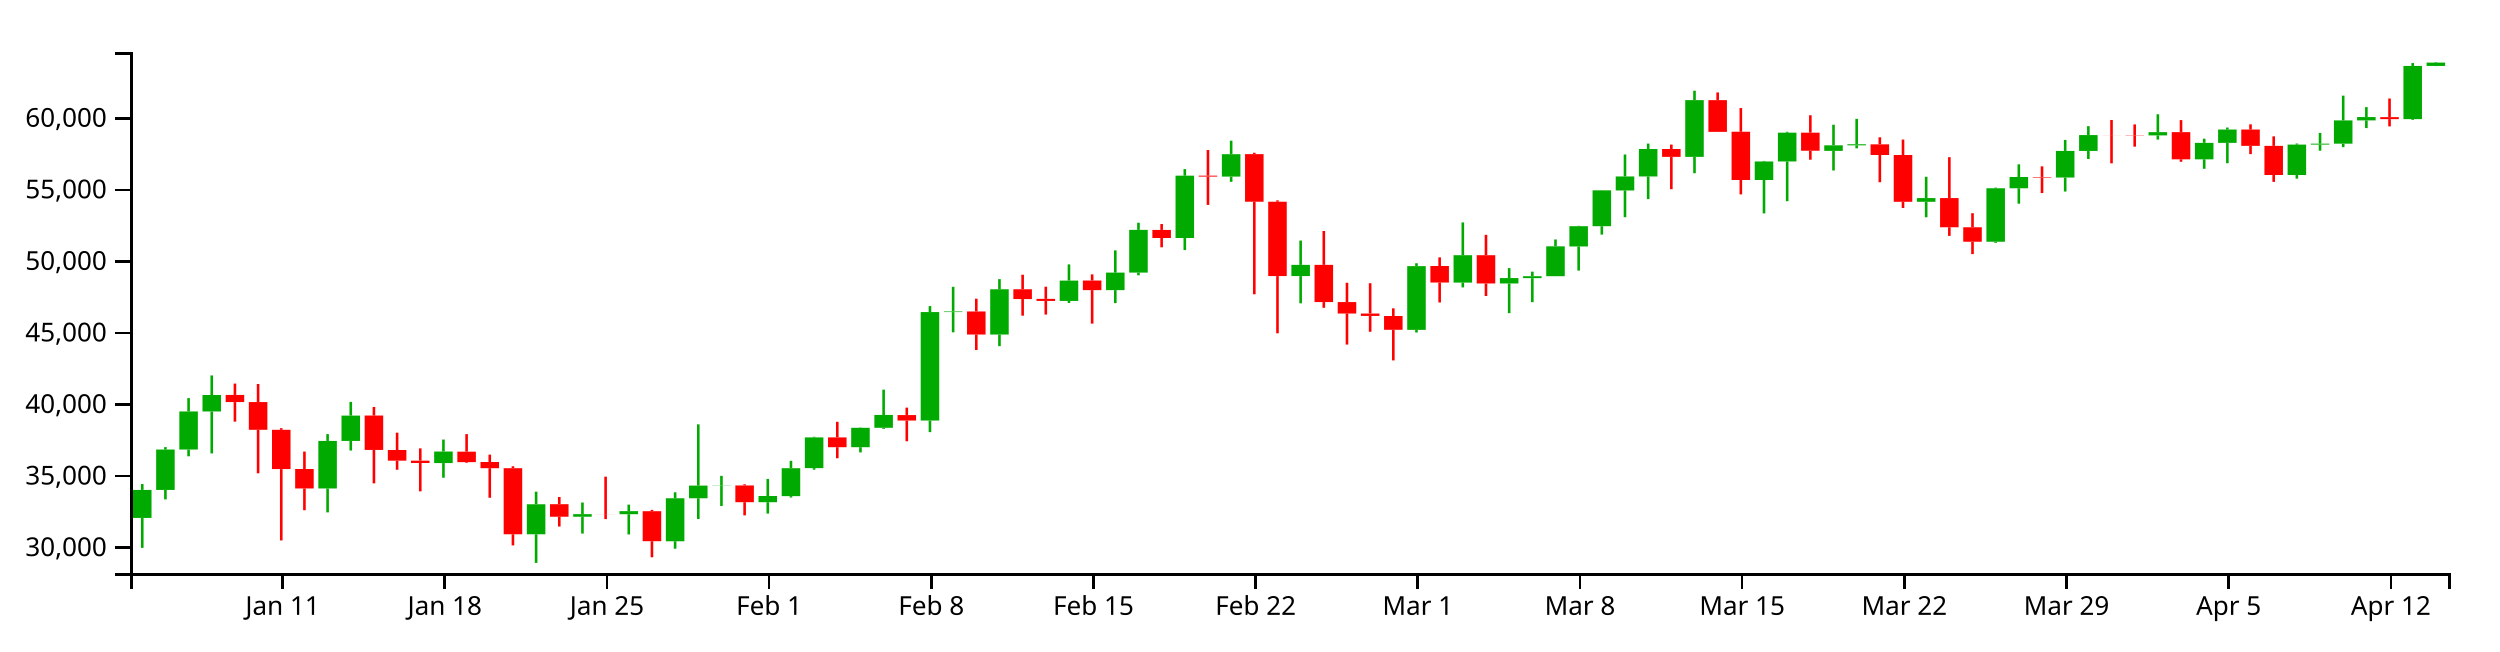
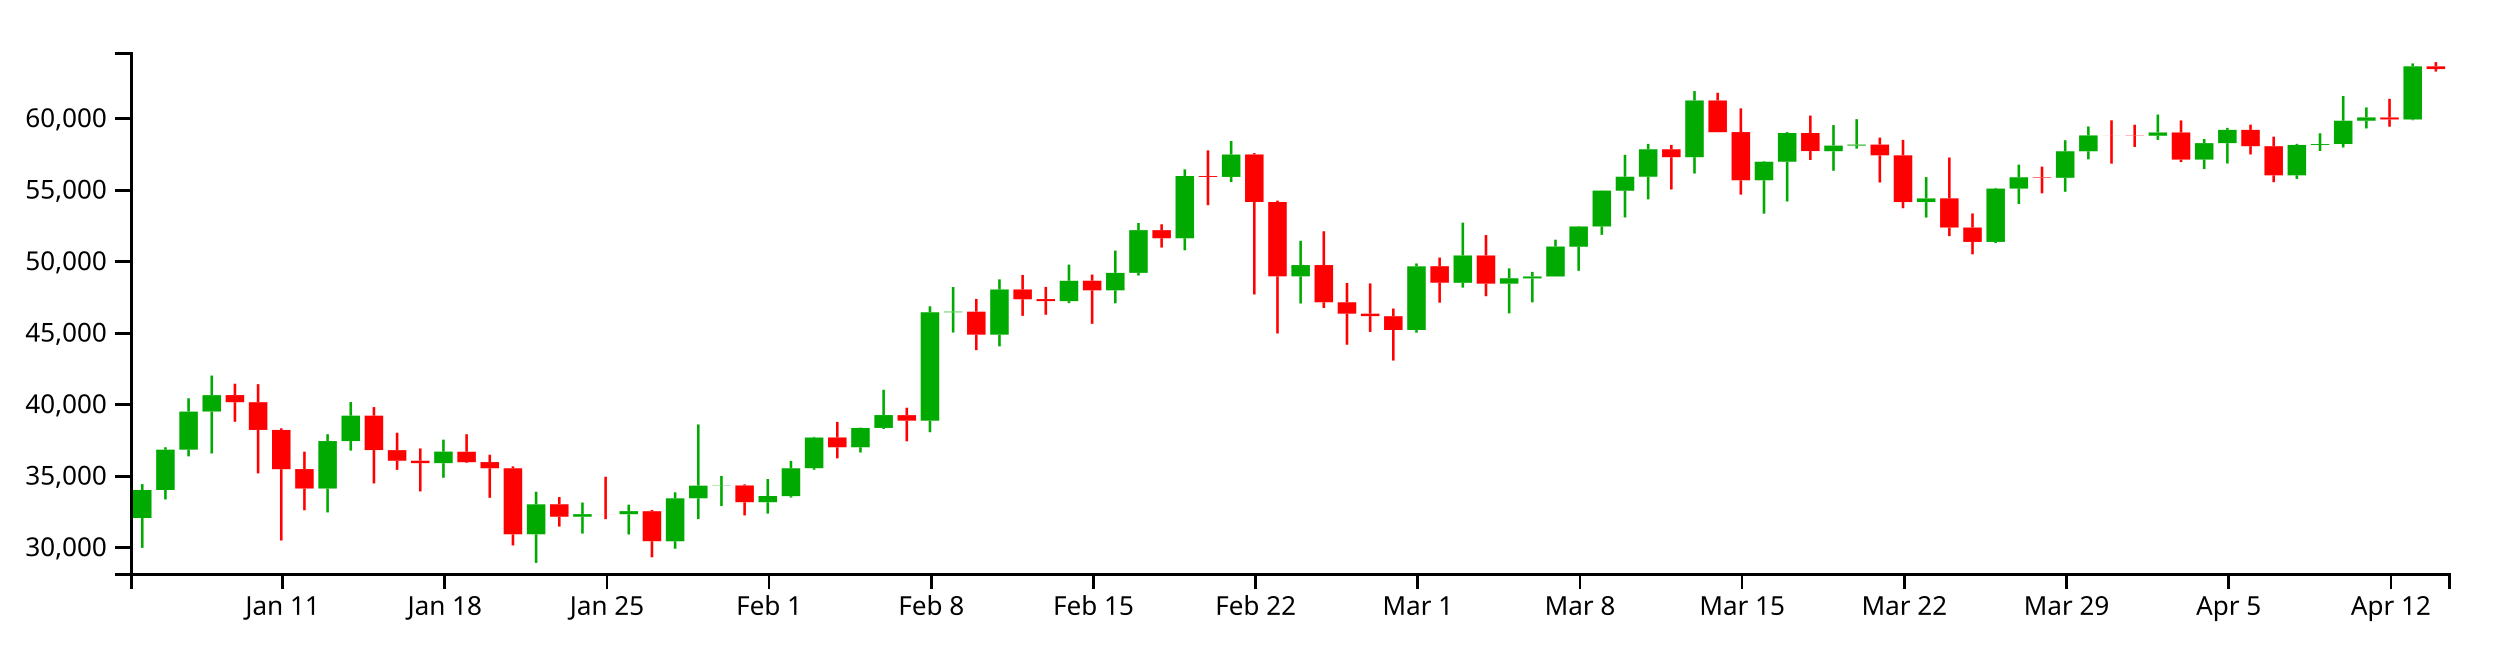
<svg xmlns="http://www.w3.org/2000/svg" version="1.1" width="960" height="250">
  <g transform="translate(50,20)">
    <style>.axis path,.axis line{fill:none;stroke:#000;shape-rendering:crispEdges;}path.candle{stroke:#000000;}path.candle.body{stroke-width:0;}path.candle.up{fill:#00AA00;stroke:#00AA00;}path.candle.down{fill:#FF0000;stroke:#FF0000;}</style>
    <g class="candlestick">
      <g class="data">
-         <path class="candle body up" d="M 1.068 178.899 l 7.117 0 L 8.185 168.129 l -7.117 0 L 1.068 178.899 M 9.964 168.129 l 7.117 0 L 17.081 152.633 l -7.117 0 L 9.964 168.129 M 18.86 152.633 l 7.117 0 L 25.978 137.999 l -7.117 0 L 18.86 152.633 M 27.757 137.998 l 7.117 0 L 34.874 131.676 l -7.117 0 L 27.757 137.998 M 72.239 167.582 l 7.117 0 L 79.356 149.325 l -7.117 0 L 72.239 167.582 M 81.136 149.325 l 7.117 0 L 88.253 139.581 l -7.117 0 L 81.136 149.325 M 116.721 157.823 l 7.117 0 L 123.838 153.392 l -7.117 0 L 116.721 157.823 M 152.307 185.152 l 7.117 0 L 159.424 173.649 l -7.117 0 L 152.307 185.152 M 170.1 178.414 l 7.117 0 L 177.217 177.415 l -7.117 0 L 170.1 178.414 M 187.893 177.446 l 7.117 0 L 195.01 176.272 l -7.117 0 L 187.893 177.446 M 205.686 187.844 l 7.117 0 L 212.803 171.343 l -7.117 0 L 205.686 187.844 M 214.582 171.324 l 7.117 0 L 221.699 166.466 l -7.117 0 L 214.582 171.324 M 223.479 166.499 l 7.117 0 L 230.596 166.407 l -7.117 0 L 223.479 166.499 M 241.271 172.837 l 7.117 0 L 248.389 170.455 l -7.117 0 L 241.271 172.837 M 250.168 170.506 l 7.117 0 L 257.285 159.794 l -7.117 0 L 250.168 170.506 M 259.064 159.759 l 7.117 0 L 266.182 147.965 l -7.117 0 L 259.064 159.759 M 276.857 151.714 l 7.117 0 L 283.974 144.275 l -7.117 0 L 276.857 151.714 M 285.754 144.28 l 7.117 0 L 292.871 139.347 l -7.117 0 L 285.754 144.28 M 303.547 141.497 l 7.117 0 L 310.664 99.846 l -7.117 0 L 303.547 141.497 M 312.443 99.846 l 7.117 0 L 319.56 99.596 l -7.117 0 L 312.443 99.846 M 330.236 108.459 l 7.117 0 L 337.353 91.083 l -7.117 0 L 330.236 108.459 M 356.925 95.549 l 7.117 0 L 364.042 87.74 l -7.117 0 L 356.925 95.549 M 374.718 91.404 l 7.117 0 L 381.835 84.687 l -7.117 0 L 374.718 91.404 M 383.615 84.687 l 7.117 0 L 390.732 68.276 l -7.117 0 L 383.615 84.687 M 401.407 71.392 l 7.117 0 L 408.525 47.468 l -7.117 0 L 401.407 71.392 M 419.2 47.824 l 7.117 0 L 426.317 39.211 l -7.117 0 L 419.2 47.824 M 445.89 86.019 l 7.117 0 L 453.007 81.704 l -7.117 0 L 445.89 86.019 M 490.372 106.665 l 7.117 0 L 497.489 82.194 l -7.117 0 L 490.372 106.665 M 508.165 88.516 l 7.117 0 L 515.282 78.004 l -7.117 0 L 508.165 88.516 M 525.958 88.86 l 7.117 0 L 533.075 86.784 l -7.117 0 L 525.958 88.86 M 534.854 86.811 l 7.117 0 L 541.971 86.067 l -7.117 0 L 534.854 86.811 M 543.75 86.067 l 7.117 0 L 550.868 74.584 l -7.117 0 L 543.75 86.067 M 552.647 74.654 l 7.117 0 L 559.764 66.872 l -7.117 0 L 552.647 74.654 M 561.543 66.872 l 7.117 0 L 568.661 53.082 l -7.117 0 L 561.543 66.872 M 570.44 53.136 l 7.117 0 L 577.557 47.767 l -7.117 0 L 570.44 53.136 M 579.336 47.767 l 7.117 0 L 586.453 37.207 l -7.117 0 L 579.336 47.767 M 597.129 40.238 l 7.117 0 L 604.246 18.439 l -7.117 0 L 597.129 40.238 M 623.818 49.121 l 7.117 0 L 630.936 42.001 l -7.117 0 L 623.818 49.121 M 632.715 42.002 l 7.117 0 L 639.832 30.943 l -7.117 0 L 632.715 42.002 M 650.508 37.933 l 7.117 0 L 657.625 35.796 l -7.117 0 L 650.508 37.933 M 659.404 35.796 l 7.117 0 L 666.521 35.398 l -7.117 0 L 659.404 35.796 M 686.094 57.485 l 7.117 0 L 693.211 56.069 l -7.117 0 L 686.094 57.485 M 712.783 72.814 l 7.117 0 L 719.9 52.306 l -7.117 0 L 712.783 72.814 M 721.679 52.306 l 7.117 0 L 728.796 47.956 l -7.117 0 L 721.679 52.306 M 739.472 48.173 l 7.117 0 L 746.589 37.964 l -7.117 0 L 739.472 48.173 M 748.369 37.964 l 7.117 0 L 755.486 31.858 l -7.117 0 L 748.369 37.964 M 775.058 32.001 l 7.117 0 L 782.175 30.74 l -7.117 0 L 775.058 32.001 M 792.851 41.171 l 7.117 0 L 799.968 34.85 l -7.117 0 L 792.851 41.171 M 801.747 34.85 l 7.117 0 L 808.864 29.751 l -7.117 0 L 801.747 34.85 M 828.437 47.207 l 7.117 0 L 835.554 35.535 l -7.117 0 L 828.437 47.207 M 837.333 35.535 l 7.117 0 L 844.45 35.177 l -7.117 0 L 837.333 35.535 M 846.23 35.177 l 7.117 0 L 853.347 26.238 l -7.117 0 L 846.23 35.177 M 855.126 26.238 l 7.117 0 L 862.243 24.956 l -7.117 0 L 855.126 26.238 M 872.919 25.739 l 7.117 0 L 880.036 5.323 l -7.117 0 L 872.919 25.739 M 881.815 5.323 l 7.117 0 L 888.932 4.029 l -7.117 0 L 881.815 5.323" />
-         <path class="candle body down" d="M 36.653 131.654 l 7.117 0 L 43.77 134.394 l -7.117 0 L 36.653 131.654 M 45.55 134.394 l 7.117 0 L 52.667 145.046 l -7.117 0 L 45.55 134.394 M 54.446 145.046 l 7.117 0 L 61.563 160.134 l -7.117 0 L 54.446 145.046 M 63.343 160.101 l 7.117 0 L 70.46 167.571 l -7.117 0 L 63.343 160.101 M 90.032 139.577 l 7.117 0 L 97.149 152.782 l -7.117 0 L 90.032 139.577 M 98.928 152.809 l 7.117 0 L 106.046 156.889 l -7.117 0 L 98.928 152.809 M 107.825 156.889 l 7.117 0 L 114.942 157.803 l -7.117 0 L 107.825 156.889 M 125.618 153.44 l 7.117 0 L 132.735 157.457 l -7.117 0 L 125.618 153.44 M 134.514 157.4 l 7.117 0 L 141.631 159.783 l -7.117 0 L 134.514 157.4 M 143.411 159.783 l 7.117 0 L 150.528 185.162 l -7.117 0 L 143.411 159.783 M 161.204 173.622 l 7.117 0 L 168.321 178.414 l -7.117 0 L 161.204 173.622 M 178.996 177.417 l 7.117 0 L 186.114 177.446 l -7.117 0 L 178.996 177.417 M 196.789 176.293 l 7.117 0 L 203.906 187.822 l -7.117 0 L 196.789 176.293 M 232.375 166.407 l 7.117 0 L 239.492 172.837 l -7.117 0 L 232.375 166.407 M 267.961 147.957 l 7.117 0 L 275.078 151.714 l -7.117 0 L 267.961 147.957 M 294.65 139.38 l 7.117 0 L 301.767 141.497 l -7.117 0 L 294.65 139.38 M 321.339 99.596 l 7.117 0 L 328.457 108.459 l -7.117 0 L 321.339 99.596 M 339.132 91.088 l 7.117 0 L 346.25 94.83 l -7.117 0 L 339.132 91.088 M 348.029 94.772 l 7.117 0 L 355.146 95.566 l -7.117 0 L 348.029 94.772 M 365.822 87.725 l 7.117 0 L 372.939 91.404 l -7.117 0 L 365.822 87.725 M 392.511 68.287 l 7.117 0 L 399.628 71.392 l -7.117 0 L 392.511 68.287 M 410.304 47.468 l 7.117 0 L 417.421 47.824 l -7.117 0 L 410.304 47.468 M 428.097 39.19 l 7.117 0 L 435.214 57.461 l -7.117 0 L 428.097 39.19 M 436.993 57.461 l 7.117 0 L 444.11 86.019 l -7.117 0 L 436.993 57.461 M 454.786 81.704 l 7.117 0 L 461.903 96.006 l -7.117 0 L 454.786 81.704 M 463.683 96.006 l 7.117 0 L 470.8 100.385 l -7.117 0 L 463.683 96.006 M 472.579 100.385 l 7.117 0 L 479.696 101.321 l -7.117 0 L 472.579 100.385 M 481.475 101.337 l 7.117 0 L 488.593 106.656 l -7.117 0 L 481.475 101.337 M 499.268 82.146 l 7.117 0 L 506.385 88.494 l -7.117 0 L 499.268 82.146 M 517.061 78.004 l 7.117 0 L 524.178 88.86 l -7.117 0 L 517.061 78.004 M 588.233 37.207 l 7.117 0 L 595.35 40.238 l -7.117 0 L 588.233 37.207 M 606.026 18.439 l 7.117 0 L 613.143 30.639 l -7.117 0 L 606.026 18.439 M 614.922 30.597 l 7.117 0 L 622.039 49.121 l -7.117 0 L 614.922 30.597 M 641.611 30.943 l 7.117 0 L 648.729 37.894 l -7.117 0 L 641.611 30.943 M 668.301 35.411 l 7.117 0 L 675.418 39.524 l -7.117 0 L 668.301 35.411 M 677.197 39.524 l 7.117 0 L 684.314 57.485 l -7.117 0 L 677.197 39.524 M 694.99 56.059 l 7.117 0 L 702.107 67.265 l -7.117 0 L 694.99 56.059 M 703.886 67.265 l 7.117 0 L 711.004 72.814 l -7.117 0 L 703.886 67.265 M 730.576 47.956 l 7.117 0 L 737.693 48.174 l -7.117 0 L 730.576 47.956 M 757.265 31.858 l 7.117 0 L 764.382 31.891 l -7.117 0 L 757.265 31.858 M 766.162 31.897 l 7.117 0 L 773.279 32.001 l -7.117 0 L 766.162 31.897 M 783.954 30.74 l 7.117 0 L 791.072 41.171 l -7.117 0 L 783.954 30.74 M 810.644 29.751 l 7.117 0 L 817.761 36.009 l -7.117 0 L 810.644 29.751 M 819.54 36.015 l 7.117 0 L 826.657 47.207 l -7.117 0 L 819.54 36.015 M 864.022 24.976 l 7.117 0 L 871.14 25.739 l -7.117 0 L 864.022 24.976" />
+         <path class="candle body up" d="M 1.068 178.912 l 7.117 0 L 8.185 168.15 l -7.117 0 L 1.068 178.912 M 9.964 168.15 l 7.117 0 L 17.081 152.666 l -7.117 0 L 9.964 168.15 M 18.86 152.666 l 7.117 0 L 25.978 138.043 l -7.117 0 L 18.86 152.666 M 27.757 138.042 l 7.117 0 L 34.874 131.725 l -7.117 0 L 27.757 138.042 M 72.239 167.603 l 7.117 0 L 79.356 149.36 l -7.117 0 L 72.239 167.603 M 81.136 149.36 l 7.117 0 L 88.253 139.623 l -7.117 0 L 81.136 149.36 M 116.721 157.852 l 7.117 0 L 123.838 153.424 l -7.117 0 L 116.721 157.852 M 152.307 185.16 l 7.117 0 L 159.424 173.666 l -7.117 0 L 152.307 185.16 M 170.1 178.428 l 7.117 0 L 177.217 177.429 l -7.117 0 L 170.1 178.428 M 187.893 177.46 l 7.117 0 L 195.01 176.287 l -7.117 0 L 187.893 177.46 M 205.686 187.85 l 7.117 0 L 212.803 171.361 l -7.117 0 L 205.686 187.85 M 214.582 171.343 l 7.117 0 L 221.699 166.488 l -7.117 0 L 214.582 171.343 M 223.479 166.521 l 7.117 0 L 230.596 166.43 l -7.117 0 L 223.479 166.521 M 241.271 172.854 l 7.117 0 L 248.389 170.474 l -7.117 0 L 241.271 172.854 M 250.168 170.525 l 7.117 0 L 257.285 159.822 l -7.117 0 L 250.168 170.525 M 259.064 159.786 l 7.117 0 L 266.182 148.001 l -7.117 0 L 259.064 159.786 M 276.857 151.747 l 7.117 0 L 283.974 144.314 l -7.117 0 L 276.857 151.747 M 285.754 144.319 l 7.117 0 L 292.871 139.39 l -7.117 0 L 285.754 144.319 M 303.547 141.538 l 7.117 0 L 310.664 99.918 l -7.117 0 L 303.547 141.538 M 312.443 99.918 l 7.117 0 L 319.56 99.668 l -7.117 0 L 312.443 99.918 M 330.236 108.525 l 7.117 0 L 337.353 91.162 l -7.117 0 L 330.236 108.525 M 356.925 95.625 l 7.117 0 L 364.042 87.821 l -7.117 0 L 356.925 95.625 M 374.718 91.482 l 7.117 0 L 381.835 84.77 l -7.117 0 L 374.718 91.482 M 383.615 84.77 l 7.117 0 L 390.732 68.371 l -7.117 0 L 383.615 84.77 M 401.407 71.485 l 7.117 0 L 408.525 47.579 l -7.117 0 L 401.407 71.485 M 419.2 47.935 l 7.117 0 L 426.317 39.328 l -7.117 0 L 419.2 47.935 M 445.89 86.101 l 7.117 0 L 453.007 81.789 l -7.117 0 L 445.89 86.101 M 490.372 106.732 l 7.117 0 L 497.489 82.279 l -7.117 0 L 490.372 106.732 M 508.165 88.597 l 7.117 0 L 515.282 78.093 l -7.117 0 L 508.165 88.597 M 525.958 88.94 l 7.117 0 L 533.075 86.866 l -7.117 0 L 525.958 88.94 M 534.854 86.893 l 7.117 0 L 541.971 86.15 l -7.117 0 L 534.854 86.893 M 543.75 86.15 l 7.117 0 L 550.868 74.675 l -7.117 0 L 543.75 86.15 M 552.647 74.745 l 7.117 0 L 559.764 66.968 l -7.117 0 L 552.647 74.745 M 561.543 66.968 l 7.117 0 L 568.661 53.189 l -7.117 0 L 561.543 66.968 M 570.44 53.243 l 7.117 0 L 577.557 47.878 l -7.117 0 L 570.44 53.243 M 579.336 47.878 l 7.117 0 L 586.453 37.326 l -7.117 0 L 579.336 47.878 M 597.129 40.354 l 7.117 0 L 604.246 18.572 l -7.117 0 L 597.129 40.354 M 623.818 49.231 l 7.117 0 L 630.936 42.117 l -7.117 0 L 623.818 49.231 M 632.715 42.117 l 7.117 0 L 639.832 31.067 l -7.117 0 L 632.715 42.117 M 650.508 38.052 l 7.117 0 L 657.625 35.916 l -7.117 0 L 650.508 38.052 M 659.404 35.916 l 7.117 0 L 666.521 35.519 l -7.117 0 L 659.404 35.916 M 686.094 57.589 l 7.117 0 L 693.211 56.174 l -7.117 0 L 686.094 57.589 M 712.783 72.907 l 7.117 0 L 719.9 52.414 l -7.117 0 L 712.783 72.907 M 721.679 52.414 l 7.117 0 L 728.796 48.067 l -7.117 0 L 721.679 52.414 M 739.472 48.284 l 7.117 0 L 746.589 38.082 l -7.117 0 L 739.472 48.284 M 748.369 38.082 l 7.117 0 L 755.486 31.981 l -7.117 0 L 748.369 38.082 M 775.058 32.124 l 7.117 0 L 782.175 30.864 l -7.117 0 L 775.058 32.124 M 792.851 41.287 l 7.117 0 L 799.968 34.971 l -7.117 0 L 792.851 41.287 M 801.747 34.971 l 7.117 0 L 808.864 29.875 l -7.117 0 L 801.747 34.971 M 828.437 47.319 l 7.117 0 L 835.554 35.655 l -7.117 0 L 828.437 47.319 M 837.333 35.655 l 7.117 0 L 844.45 35.298 l -7.117 0 L 837.333 35.655 M 846.23 35.298 l 7.117 0 L 853.347 26.365 l -7.117 0 L 846.23 35.298 M 855.126 26.365 l 7.117 0 L 862.243 25.084 l -7.117 0 L 855.126 26.365 M 872.919 25.866 l 7.117 0 L 880.036 5.466 l -7.117 0 L 872.919 25.866" />
+         <path class="candle body down" d="M 36.653 131.702 l 7.117 0 L 43.77 134.441 l -7.117 0 L 36.653 131.702 M 45.55 134.441 l 7.117 0 L 52.667 145.084 l -7.117 0 L 45.55 134.441 M 54.446 145.084 l 7.117 0 L 61.563 160.161 l -7.117 0 L 54.446 145.084 M 63.343 160.128 l 7.117 0 L 70.46 167.592 l -7.117 0 L 63.343 160.128 M 90.032 139.619 l 7.117 0 L 97.149 152.815 l -7.117 0 L 90.032 139.619 M 98.928 152.841 l 7.117 0 L 106.046 156.918 l -7.117 0 L 98.928 152.841 M 107.825 156.918 l 7.117 0 L 114.942 157.832 l -7.117 0 L 107.825 156.918 M 125.618 153.472 l 7.117 0 L 132.735 157.486 l -7.117 0 L 125.618 153.472 M 134.514 157.429 l 7.117 0 L 141.631 159.811 l -7.117 0 L 134.514 157.429 M 143.411 159.811 l 7.117 0 L 150.528 185.17 l -7.117 0 L 143.411 159.811 M 161.204 173.639 l 7.117 0 L 168.321 178.428 l -7.117 0 L 161.204 173.639 M 178.996 177.431 l 7.117 0 L 186.114 177.46 l -7.117 0 L 178.996 177.431 M 196.789 176.308 l 7.117 0 L 203.906 187.828 l -7.117 0 L 196.789 176.308 M 232.375 166.43 l 7.117 0 L 239.492 172.854 l -7.117 0 L 232.375 166.43 M 267.961 147.993 l 7.117 0 L 275.078 151.747 l -7.117 0 L 267.961 147.993 M 294.65 139.422 l 7.117 0 L 301.767 141.538 l -7.117 0 L 294.65 139.422 M 321.339 99.668 l 7.117 0 L 328.457 108.525 l -7.117 0 L 321.339 99.668 M 339.132 91.166 l 7.117 0 L 346.25 94.906 l -7.117 0 L 339.132 91.166 M 348.029 94.848 l 7.117 0 L 355.146 95.642 l -7.117 0 L 348.029 94.848 M 365.822 87.807 l 7.117 0 L 372.939 91.482 l -7.117 0 L 365.822 87.807 M 392.511 68.382 l 7.117 0 L 399.628 71.485 l -7.117 0 L 392.511 68.382 M 410.304 47.579 l 7.117 0 L 417.421 47.935 l -7.117 0 L 410.304 47.579 M 428.097 39.307 l 7.117 0 L 435.214 57.564 l -7.117 0 L 428.097 39.307 M 436.993 57.564 l 7.117 0 L 444.11 86.101 l -7.117 0 L 436.993 57.564 M 454.786 81.789 l 7.117 0 L 461.903 96.081 l -7.117 0 L 454.786 81.789 M 463.683 96.081 l 7.117 0 L 470.8 100.456 l -7.117 0 L 463.683 96.081 M 472.579 100.456 l 7.117 0 L 479.696 101.392 l -7.117 0 L 472.579 100.456 M 481.475 101.408 l 7.117 0 L 488.593 106.723 l -7.117 0 L 481.475 101.408 M 499.268 82.231 l 7.117 0 L 506.385 88.574 l -7.117 0 L 499.268 82.231 M 517.061 78.093 l 7.117 0 L 524.178 88.94 l -7.117 0 L 517.061 78.093 M 588.233 37.326 l 7.117 0 L 595.35 40.354 l -7.117 0 L 588.233 37.326 M 606.026 18.572 l 7.117 0 L 613.143 30.763 l -7.117 0 L 606.026 18.572 M 614.922 30.72 l 7.117 0 L 622.039 49.231 l -7.117 0 L 614.922 30.72 M 641.611 31.067 l 7.117 0 L 648.729 38.013 l -7.117 0 L 641.611 31.067 M 668.301 35.531 l 7.117 0 L 675.418 39.641 l -7.117 0 L 668.301 35.531 M 677.197 39.641 l 7.117 0 L 684.314 57.589 l -7.117 0 L 677.197 39.641 M 694.99 56.163 l 7.117 0 L 702.107 67.361 l -7.117 0 L 694.99 56.163 M 703.886 67.361 l 7.117 0 L 711.004 72.907 l -7.117 0 L 703.886 67.361 M 730.576 48.067 l 7.117 0 L 737.693 48.284 l -7.117 0 L 730.576 48.067 M 757.265 31.981 l 7.117 0 L 764.382 32.014 l -7.117 0 L 757.265 31.981 M 766.162 32.02 l 7.117 0 L 773.279 32.124 l -7.117 0 L 766.162 32.02 M 783.954 30.864 l 7.117 0 L 791.072 41.287 l -7.117 0 L 783.954 30.864 M 810.644 29.875 l 7.117 0 L 817.761 36.129 l -7.117 0 L 810.644 29.875 M 819.54 36.135 l 7.117 0 L 826.657 47.319 l -7.117 0 L 819.54 36.135 M 864.022 25.104 l 7.117 0 L 871.14 25.866 l -7.117 0 L 864.022 25.104 M 881.815 5.466 l 7.117 0 L 888.932 6.523 l -7.117 0 L 881.815 5.466" />
        <path class="candle body equal" />
-         <path class="candle wick up" d="M 4.626 165.874 L 4.626 168.129 M 4.626 178.899 L 4.626 190.384 M 13.523 151.7 L 13.523 152.633 M 13.523 168.129 L 13.523 171.765 M 22.419 132.873 L 22.419 137.999 M 22.419 152.633 L 22.419 155.213 M 31.315 124.163 L 31.315 131.676 M 31.315 137.998 L 31.315 154.113 M 75.798 146.695 L 75.798 149.325 M 75.798 167.582 L 75.798 176.755 M 84.694 134.33 L 84.694 139.581 M 84.694 149.325 L 84.694 153.008 M 120.28 148.784 L 120.28 153.392 M 120.28 157.823 L 120.28 163.456 M 155.866 168.805 L 155.866 173.649 M 155.866 185.152 L 155.866 196.154 M 173.659 172.957 L 173.659 177.415 M 173.659 178.414 L 173.659 184.888 M 191.451 173.777 L 191.451 176.272 M 191.451 177.446 L 191.451 185.232 M 209.244 169.039 L 209.244 171.343 M 209.244 187.844 L 209.244 190.702 M 218.141 142.947 L 218.141 166.466 M 218.141 171.324 L 218.141 179.308 M 227.037 162.725 L 227.037 166.407 M 227.037 166.499 L 227.037 174.309 M 244.83 163.91 L 244.83 170.455 M 244.83 172.837 L 244.83 177.216 M 253.727 156.947 L 253.727 159.794 M 253.727 170.506 L 253.727 171.05 M 262.623 147.724 L 262.623 147.965 M 262.623 159.759 L 262.623 160.365 M 280.416 144.166 L 280.416 144.275 M 280.416 151.714 L 280.416 153.729 M 289.312 129.628 L 289.312 139.347 M 289.312 144.28 L 289.312 144.683 M 307.105 97.54 L 307.105 99.846 M 307.105 141.497 L 307.105 145.931 M 316.002 90.134 L 316.002 99.596 M 316.002 99.846 L 316.002 107.616 M 333.794 87.184 L 333.794 91.083 M 333.794 108.459 L 333.794 112.93 M 360.484 81.532 L 360.484 87.74 M 360.484 95.549 L 360.484 96.333 M 378.277 76.137 L 378.277 84.687 M 378.277 91.404 L 378.277 96.391 M 387.173 65.533 L 387.173 68.276 M 387.173 84.687 L 387.173 85.711 M 404.966 44.929 L 404.966 47.468 M 404.966 71.392 L 404.966 76.022 M 422.759 34.022 L 422.759 39.211 M 422.759 47.824 L 422.759 49.822 M 449.448 72.368 L 449.448 81.704 M 449.448 86.019 L 449.448 96.473 M 493.93 81.078 L 493.93 82.194 M 493.93 106.665 L 493.93 107.674 M 511.723 65.416 L 511.723 78.004 M 511.723 88.516 L 511.723 90.362 M 529.516 82.953 L 529.516 86.784 M 529.516 88.86 L 529.516 100.258 M 538.413 84.321 L 538.413 86.067 M 538.413 86.811 L 538.413 96.026 M 547.309 71.956 L 547.309 74.584 M 547.309 86.067 L 547.309 86.067 M 556.206 66.72 L 556.206 66.872 M 556.206 74.654 L 556.206 83.91 M 565.102 53.024 L 565.102 53.082 M 565.102 66.872 L 565.102 70.091 M 573.998 39.325 L 573.998 47.767 M 573.998 53.136 L 573.998 63.41 M 582.895 35.136 L 582.895 37.207 M 582.895 47.767 L 582.895 56.443 M 600.688 14.836 L 600.688 18.439 M 600.688 40.238 L 600.688 46.522 M 627.377 41.795 L 627.377 42.001 M 627.377 49.121 L 627.377 61.947 M 636.273 30.604 L 636.273 30.943 M 636.273 42.002 L 636.273 57.263 M 654.066 27.893 L 654.066 35.796 M 654.066 37.933 L 654.066 45.464 M 662.963 25.629 L 662.963 35.398 M 662.963 35.796 L 662.963 36.949 M 689.652 47.881 L 689.652 56.069 M 689.652 57.485 L 689.652 63.438 M 716.341 52.043 L 716.341 52.306 M 716.341 72.814 L 716.341 73.25 M 725.238 43.103 L 725.238 47.956 M 725.238 52.306 L 725.238 58.217 M 743.031 33.73 L 743.031 37.964 M 743.031 48.173 L 743.031 53.546 M 751.927 28.443 L 751.927 31.858 M 751.927 37.964 L 751.927 41.064 M 778.617 23.87 L 778.617 30.74 M 778.617 32.001 L 778.617 33.605 M 796.409 33.252 L 796.409 34.85 M 796.409 41.171 L 796.409 44.819 M 805.306 28.97 L 805.306 29.751 M 805.306 34.85 L 805.306 42.677 M 831.995 35.118 L 831.995 35.535 M 831.995 47.207 L 831.995 48.6 M 840.892 31.043 L 840.892 35.177 M 840.892 35.535 L 840.892 37.862 M 849.788 16.726 L 849.788 26.238 M 849.788 35.177 L 849.788 36.51 M 858.685 21.128 L 858.685 24.956 M 858.685 26.238 L 858.685 29.187 M 876.477 4.209 L 876.477 5.323 M 876.477 25.739 L 876.477 26.04 M 885.374 3.846 L 885.374 4.029 M 885.374 5.323 L 885.374 5.376" style="stroke-width: 1px;" />
-         <path class="candle wick down" d="M 40.212 127.295 L 40.212 131.654 M 40.212 134.394 L 40.212 141.913 M 49.108 127.46 L 49.108 134.394 M 49.108 145.046 L 49.108 161.746 M 58.005 144.415 L 58.005 145.046 M 58.005 160.134 L 58.005 187.526 M 66.901 153.41 L 66.901 160.101 M 66.901 167.571 L 66.901 175.925 M 93.591 136.265 L 93.591 139.577 M 93.591 152.782 L 93.591 165.61 M 102.487 146.145 L 102.487 152.809 M 102.487 156.889 L 102.487 160.39 M 111.383 152.176 L 111.383 156.889 M 111.383 157.803 L 111.383 168.676 M 129.176 146.695 L 129.176 153.44 M 129.176 157.457 L 129.176 157.718 M 138.073 154.579 L 138.073 157.4 M 138.073 159.783 L 138.073 171.149 M 146.969 159.059 L 146.969 159.783 M 146.969 185.162 L 146.969 189.444 M 164.762 170.842 L 164.762 173.622 M 164.762 178.414 L 164.762 182.194 M 182.555 163.044 L 182.555 177.417 M 182.555 177.446 L 182.555 179.338 M 200.348 175.781 L 200.348 176.293 M 200.348 187.822 L 200.348 194.001 M 235.934 165.969 L 235.934 166.407 M 235.934 172.837 L 235.934 177.9 M 271.519 141.978 L 271.519 147.957 M 271.519 151.714 L 271.519 155.971 M 298.209 136.528 L 298.209 139.38 M 298.209 141.497 L 298.209 149.437 M 324.898 94.707 L 324.898 99.596 M 324.898 108.459 L 324.898 114.398 M 342.691 85.498 L 342.691 91.088 M 342.691 94.83 L 342.691 101.219 M 351.587 90.091 L 351.587 94.772 M 351.587 95.566 L 351.587 100.793 M 369.38 85.36 L 369.38 87.725 M 369.38 91.404 L 369.38 104.265 M 396.07 66.021 L 396.07 68.287 M 396.07 71.392 L 396.07 74.968 M 413.862 37.607 L 413.862 47.468 M 413.862 47.824 L 413.862 58.69 M 431.655 38.662 L 431.655 39.19 M 431.655 57.461 L 431.655 92.993 M 440.552 56.934 L 440.552 57.461 M 440.552 86.019 L 440.552 107.992 M 458.345 68.704 L 458.345 81.704 M 458.345 96.006 L 458.345 98.201 M 467.241 88.585 L 467.241 96.006 M 467.241 100.385 L 467.241 112.31 M 476.138 88.75 L 476.138 100.385 M 476.138 101.321 L 476.138 107.402 M 485.034 98.398 L 485.034 101.337 M 485.034 106.656 L 485.034 118.393 M 502.827 78.825 L 502.827 82.146 M 502.827 88.494 L 502.827 96.149 M 520.62 70.176 L 520.62 78.004 M 520.62 88.86 L 520.62 93.663 M 591.791 35.513 L 591.791 37.207 M 591.791 40.238 L 591.791 52.651 M 609.584 15.491 L 609.584 18.439 M 609.584 30.639 L 609.584 30.648 M 618.481 21.489 L 618.481 30.597 M 618.481 49.121 L 618.481 54.645 M 645.17 24.255 L 645.17 30.943 M 645.17 37.894 L 645.17 41.33 M 671.859 32.723 L 671.859 35.411 M 671.859 39.524 L 671.859 49.973 M 680.756 33.593 L 680.756 39.524 M 680.756 57.485 L 680.756 59.866 M 698.549 40.357 L 698.549 56.059 M 698.549 67.265 L 698.549 70.582 M 707.445 61.861 L 707.445 67.265 M 707.445 72.814 L 707.445 77.575 M 734.134 43.875 L 734.134 47.956 M 734.134 48.174 L 734.134 54.14 M 760.824 26.069 L 760.824 31.858 M 760.824 31.891 L 760.824 42.725 M 769.72 27.772 L 769.72 31.897 M 769.72 32.001 L 769.72 36.315 M 787.513 26.114 L 787.513 30.74 M 787.513 41.171 L 787.513 42.115 M 814.202 27.743 L 814.202 29.751 M 814.202 36.009 L 814.202 39.186 M 823.099 32.361 L 823.099 36.015 M 823.099 47.207 L 823.099 49.848 M 867.581 17.825 L 867.581 24.976 M 867.581 25.739 L 867.581 28.538" style="stroke-width: 1px;" />
+         <path class="candle wick up" d="M 4.626 165.896 L 4.626 168.15 M 4.626 178.912 L 4.626 190.388 M 13.523 151.733 L 13.523 152.666 M 13.523 168.15 L 13.523 171.783 M 22.419 132.921 L 22.419 138.043 M 22.419 152.666 L 22.419 155.243 M 31.315 124.217 L 31.315 131.725 M 31.315 138.042 L 31.315 154.145 M 75.798 146.732 L 75.798 149.36 M 75.798 167.603 L 75.798 176.769 M 84.694 134.376 L 84.694 139.623 M 84.694 149.36 L 84.694 153.04 M 120.28 148.819 L 120.28 153.424 M 120.28 157.852 L 120.28 163.48 M 155.866 168.826 L 155.866 173.666 M 155.866 185.16 L 155.866 196.154 M 173.659 172.975 L 173.659 177.429 M 173.659 178.428 L 173.659 184.897 M 191.451 173.794 L 191.451 176.287 M 191.451 177.46 L 191.451 185.24 M 209.244 169.06 L 209.244 171.361 M 209.244 187.85 L 209.244 190.706 M 218.141 142.987 L 218.141 166.488 M 218.141 171.343 L 218.141 179.321 M 227.037 162.75 L 227.037 166.43 M 227.037 166.521 L 227.037 174.326 M 244.83 163.935 L 244.83 170.474 M 244.83 172.854 L 244.83 177.23 M 253.727 156.977 L 253.727 159.822 M 253.727 170.525 L 253.727 171.069 M 262.623 147.76 L 262.623 148.001 M 262.623 159.786 L 262.623 160.392 M 280.416 144.205 L 280.416 144.314 M 280.416 151.747 L 280.416 153.76 M 289.312 129.678 L 289.312 139.39 M 289.312 144.319 L 289.312 144.722 M 307.105 97.614 L 307.105 99.918 M 307.105 141.538 L 307.105 145.969 M 316.002 90.213 L 316.002 99.668 M 316.002 99.918 L 316.002 107.682 M 333.794 87.266 L 333.794 91.162 M 333.794 108.525 L 333.794 112.992 M 360.484 81.618 L 360.484 87.821 M 360.484 95.625 L 360.484 96.408 M 378.277 76.227 L 378.277 84.77 M 378.277 91.482 L 378.277 96.466 M 387.173 65.631 L 387.173 68.371 M 387.173 84.77 L 387.173 85.794 M 404.966 45.042 L 404.966 47.579 M 404.966 71.485 L 404.966 76.111 M 422.759 34.143 L 422.759 39.328 M 422.759 47.935 L 422.759 49.932 M 449.448 72.461 L 449.448 81.789 M 449.448 86.101 L 449.448 96.548 M 493.93 81.165 L 493.93 82.279 M 493.93 106.732 L 493.93 107.74 M 511.723 65.514 L 511.723 78.093 M 511.723 88.597 L 511.723 90.441 M 529.516 83.038 L 529.516 86.866 M 529.516 88.94 L 529.516 100.329 M 538.413 84.404 L 538.413 86.15 M 538.413 86.893 L 538.413 96.101 M 547.309 72.049 L 547.309 74.675 M 547.309 86.15 L 547.309 86.15 M 556.206 66.817 L 556.206 66.968 M 556.206 74.745 L 556.206 83.994 M 565.102 53.131 L 565.102 53.189 M 565.102 66.968 L 565.102 70.185 M 573.998 39.443 L 573.998 47.878 M 573.998 53.243 L 573.998 63.51 M 582.895 35.257 L 582.895 37.326 M 582.895 47.878 L 582.895 56.548 M 600.688 14.972 L 600.688 18.572 M 600.688 40.354 L 600.688 46.634 M 627.377 41.911 L 627.377 42.117 M 627.377 49.231 L 627.377 62.047 M 636.273 30.728 L 636.273 31.067 M 636.273 42.117 L 636.273 57.367 M 654.066 28.019 L 654.066 35.916 M 654.066 38.052 L 654.066 45.576 M 662.963 25.757 L 662.963 35.519 M 662.963 35.916 L 662.963 37.068 M 689.652 47.992 L 689.652 56.174 M 689.652 57.589 L 689.652 63.537 M 716.341 52.151 L 716.341 52.414 M 716.341 72.907 L 716.341 73.342 M 725.238 43.217 L 725.238 48.067 M 725.238 52.414 L 725.238 58.32 M 743.031 33.852 L 743.031 38.082 M 743.031 48.284 L 743.031 53.653 M 751.927 28.568 L 751.927 31.981 M 751.927 38.082 L 751.927 41.18 M 778.617 23.999 L 778.617 30.864 M 778.617 32.124 L 778.617 33.727 M 796.409 33.374 L 796.409 34.971 M 796.409 41.287 L 796.409 44.933 M 805.306 29.095 L 805.306 29.875 M 805.306 34.971 L 805.306 42.792 M 831.995 35.239 L 831.995 35.655 M 831.995 47.319 L 831.995 48.711 M 840.892 31.166 L 840.892 35.298 M 840.892 35.655 L 840.892 37.98 M 849.788 16.861 L 849.788 26.365 M 849.788 35.298 L 849.788 36.63 M 858.685 21.259 L 858.685 25.084 M 858.685 26.365 L 858.685 29.312 M 876.477 4.353 L 876.477 5.466 M 876.477 25.866 L 876.477 26.168" style="stroke-width: 1px;" />
+         <path class="candle wick down" d="M 40.212 127.347 L 40.212 131.702 M 40.212 134.441 L 40.212 141.954 M 49.108 127.512 L 49.108 134.441 M 49.108 145.084 L 49.108 161.772 M 58.005 144.454 L 58.005 145.084 M 58.005 160.161 L 58.005 187.532 M 66.901 153.442 L 66.901 160.128 M 66.901 167.592 L 66.901 175.94 M 93.591 136.31 L 93.591 139.619 M 93.591 152.815 L 93.591 165.633 M 102.487 146.182 L 102.487 152.841 M 102.487 156.918 L 102.487 160.417 M 111.383 152.209 L 111.383 156.918 M 111.383 157.832 L 111.383 168.697 M 129.176 146.732 L 129.176 153.472 M 129.176 157.486 L 129.176 157.747 M 138.073 154.61 L 138.073 157.429 M 138.073 159.811 L 138.073 171.168 M 146.969 159.087 L 146.969 159.811 M 146.969 185.17 L 146.969 189.449 M 164.762 170.861 L 164.762 173.639 M 164.762 178.428 L 164.762 182.205 M 182.555 163.068 L 182.555 177.431 M 182.555 177.46 L 182.555 179.35 M 200.348 175.796 L 200.348 176.308 M 200.348 187.828 L 200.348 194.003 M 235.934 165.991 L 235.934 166.43 M 235.934 172.854 L 235.934 177.913 M 271.519 142.018 L 271.519 147.993 M 271.519 151.747 L 271.519 156.001 M 298.209 136.572 L 298.209 139.422 M 298.209 141.538 L 298.209 149.472 M 324.898 94.783 L 324.898 99.668 M 324.898 108.525 L 324.898 114.459 M 342.691 85.581 L 342.691 91.166 M 342.691 94.906 L 342.691 101.29 M 351.587 90.17 L 351.587 94.848 M 351.587 95.642 L 351.587 100.865 M 369.38 85.443 L 369.38 87.807 M 369.38 91.482 L 369.38 104.334 M 396.07 66.118 L 396.07 68.382 M 396.07 71.485 L 396.07 75.059 M 413.862 37.725 L 413.862 47.579 M 413.862 47.935 L 413.862 58.793 M 431.655 38.78 L 431.655 39.307 M 431.655 57.564 L 431.655 93.07 M 440.552 57.038 L 440.552 57.564 M 440.552 86.101 L 440.552 108.058 M 458.345 68.799 L 458.345 81.789 M 458.345 96.081 L 458.345 98.274 M 467.241 88.665 L 467.241 96.081 M 467.241 100.456 L 467.241 112.373 M 476.138 88.831 L 476.138 100.456 M 476.138 101.392 L 476.138 107.468 M 485.034 98.471 L 485.034 101.408 M 485.034 106.723 L 485.034 118.451 M 502.827 78.913 L 502.827 82.231 M 502.827 88.574 L 502.827 96.224 M 520.62 70.27 L 520.62 78.093 M 520.62 88.94 L 520.62 93.74 M 591.791 35.633 L 591.791 37.326 M 591.791 40.354 L 591.791 52.759 M 609.584 15.626 L 609.584 18.572 M 609.584 30.763 L 609.584 30.771 M 618.481 21.619 L 618.481 30.72 M 618.481 49.231 L 618.481 54.751 M 645.17 24.384 L 645.17 31.067 M 645.17 38.013 L 645.17 41.446 M 671.859 32.845 L 671.859 35.531 M 671.859 39.641 L 671.859 50.083 M 680.756 33.715 L 680.756 39.641 M 680.756 57.589 L 680.756 59.968 M 698.549 40.474 L 698.549 56.163 M 698.549 67.361 L 698.549 70.676 M 707.445 61.961 L 707.445 67.361 M 707.445 72.907 L 707.445 77.663 M 734.134 43.989 L 734.134 48.067 M 734.134 48.284 L 734.134 54.247 M 760.824 26.196 L 760.824 31.981 M 760.824 32.014 L 760.824 42.84 M 769.72 27.898 L 769.72 32.02 M 769.72 32.124 L 769.72 36.435 M 787.513 26.241 L 787.513 30.864 M 787.513 41.287 L 787.513 42.231 M 814.202 27.87 L 814.202 29.875 M 814.202 36.129 L 814.202 39.304 M 823.099 32.484 L 823.099 36.135 M 823.099 47.319 L 823.099 49.957 M 867.581 17.959 L 867.581 25.104 M 867.581 25.866 L 867.581 28.664 M 885.374 3.846 L 885.374 5.466 M 885.374 6.523 L 885.374 7.476" style="stroke-width: 1px;" />
        <path class="candle wick equal" style="stroke-width: 1px;" />
      </g>
    </g>
    <g class="x axis" transform="translate(0,200)" fill="none" font-size="10" font-family="sans-serif" text-anchor="middle">
      <path class="domain" stroke="#000" d="M0.5,6V0.5H890.5V6" />
      <g class="tick" opacity="1" transform="translate(58.0048,0)">
        <line stroke="#000" y2="6" x1="0.5" x2="0.5" />
        <text fill="#000" y="9" x="0.5" dy="0.71em">Jan 11</text>
      </g>
      <g class="tick" opacity="1" transform="translate(120.2799,0)">
        <line stroke="#000" y2="6" x1="0.5" x2="0.5" />
        <text fill="#000" y="9" x="0.5" dy="0.71em">Jan 18</text>
      </g>
      <g class="tick" opacity="1" transform="translate(182.555,0)">
        <line stroke="#000" y2="6" x1="0.5" x2="0.5" />
        <text fill="#000" y="9" x="0.5" dy="0.71em">Jan 25</text>
      </g>
      <g class="tick" opacity="1" transform="translate(244.8301,0)">
        <line stroke="#000" y2="6" x1="0.5" x2="0.5" />
        <text fill="#000" y="9" x="0.5" dy="0.71em">Feb  1</text>
      </g>
      <g class="tick" opacity="1" transform="translate(307.1052,0)">
        <line stroke="#000" y2="6" x1="0.5" x2="0.5" />
        <text fill="#000" y="9" x="0.5" dy="0.71em">Feb  8</text>
      </g>
      <g class="tick" opacity="1" transform="translate(369.3802,0)">
        <line stroke="#000" y2="6" x1="0.5" x2="0.5" />
        <text fill="#000" y="9" x="0.5" dy="0.71em">Feb 15</text>
      </g>
      <g class="tick" opacity="1" transform="translate(431.6553,0)">
        <line stroke="#000" y2="6" x1="0.5" x2="0.5" />
        <text fill="#000" y="9" x="0.5" dy="0.71em">Feb 22</text>
      </g>
      <g class="tick" opacity="1" transform="translate(493.9304,0)">
        <line stroke="#000" y2="6" x1="0.5" x2="0.5" />
        <text fill="#000" y="9" x="0.5" dy="0.71em">Mar  1</text>
      </g>
      <g class="tick" opacity="1" transform="translate(556.2055,0)">
        <line stroke="#000" y2="6" x1="0.5" x2="0.5" />
        <text fill="#000" y="9" x="0.5" dy="0.71em">Mar  8</text>
      </g>
      <g class="tick" opacity="1" transform="translate(618.4806,0)">
        <line stroke="#000" y2="6" x1="0.5" x2="0.5" />
        <text fill="#000" y="9" x="0.5" dy="0.71em">Mar 15</text>
      </g>
      <g class="tick" opacity="1" transform="translate(680.7557,0)">
        <line stroke="#000" y2="6" x1="0.5" x2="0.5" />
        <text fill="#000" y="9" x="0.5" dy="0.71em">Mar 22</text>
      </g>
      <g class="tick" opacity="1" transform="translate(743.0308,0)">
        <line stroke="#000" y2="6" x1="0.5" x2="0.5" />
        <text fill="#000" y="9" x="0.5" dy="0.71em">Mar 29</text>
      </g>
      <g class="tick" opacity="1" transform="translate(805.3059,0)">
        <line stroke="#000" y2="6" x1="0.5" x2="0.5" />
        <text fill="#000" y="9" x="0.5" dy="0.71em">Apr  5</text>
      </g>
      <g class="tick" opacity="1" transform="translate(867.581,0)">
        <line stroke="#000" y2="6" x1="0.5" x2="0.5" />
        <text fill="#000" y="9" x="0.5" dy="0.71em">Apr 12</text>
      </g>
    </g>
    <g class="y axis" fill="none" font-size="10" font-family="sans-serif" text-anchor="end">
      <path class="domain" stroke="#000" d="M-6,200.5H0.5V0.5H-6" />
-       <g class="tick" opacity="1" transform="translate(0,189.834)">
+       <g class="tick" opacity="1" transform="translate(0,189.8388)">
        <line stroke="#000" x2="-6" y1="0.5" y2="0.5" />
        <text fill="#000" x="-9" y="0.5" dy="0.32em">30,000</text>
      </g>
-       <g class="tick" opacity="1" transform="translate(0,162.3566)">
+       <g class="tick" opacity="1" transform="translate(0,162.3819)">
        <line stroke="#000" x2="-6" y1="0.5" y2="0.5" />
        <text fill="#000" x="-9" y="0.5" dy="0.32em">35,000</text>
      </g>
-       <g class="tick" opacity="1" transform="translate(0,134.8792)">
+       <g class="tick" opacity="1" transform="translate(0,134.9251)">
        <line stroke="#000" x2="-6" y1="0.5" y2="0.5" />
        <text fill="#000" x="-9" y="0.5" dy="0.32em">40,000</text>
      </g>
-       <g class="tick" opacity="1" transform="translate(0,107.4018)">
+       <g class="tick" opacity="1" transform="translate(0,107.4682)">
        <line stroke="#000" x2="-6" y1="0.5" y2="0.5" />
        <text fill="#000" x="-9" y="0.5" dy="0.32em">45,000</text>
      </g>
-       <g class="tick" opacity="1" transform="translate(0,79.9244)">
+       <g class="tick" opacity="1" transform="translate(0,80.01139)">
        <line stroke="#000" x2="-6" y1="0.5" y2="0.5" />
        <text fill="#000" x="-9" y="0.5" dy="0.32em">50,000</text>
      </g>
-       <g class="tick" opacity="1" transform="translate(0,52.44699)">
+       <g class="tick" opacity="1" transform="translate(0,52.55454)">
        <line stroke="#000" x2="-6" y1="0.5" y2="0.5" />
        <text fill="#000" x="-9" y="0.5" dy="0.32em">55,000</text>
      </g>
-       <g class="tick" opacity="1" transform="translate(0,24.96958)">
+       <g class="tick" opacity="1" transform="translate(0,25.0977)">
        <line stroke="#000" x2="-6" y1="0.5" y2="0.5" />
        <text fill="#000" x="-9" y="0.5" dy="0.32em">60,000</text>
      </g>
      <text transform="rotate(-90)" y="6" dy=".71em" style="text-anchor: end;">Price ($)</text>
    </g>
  </g>
</svg>
